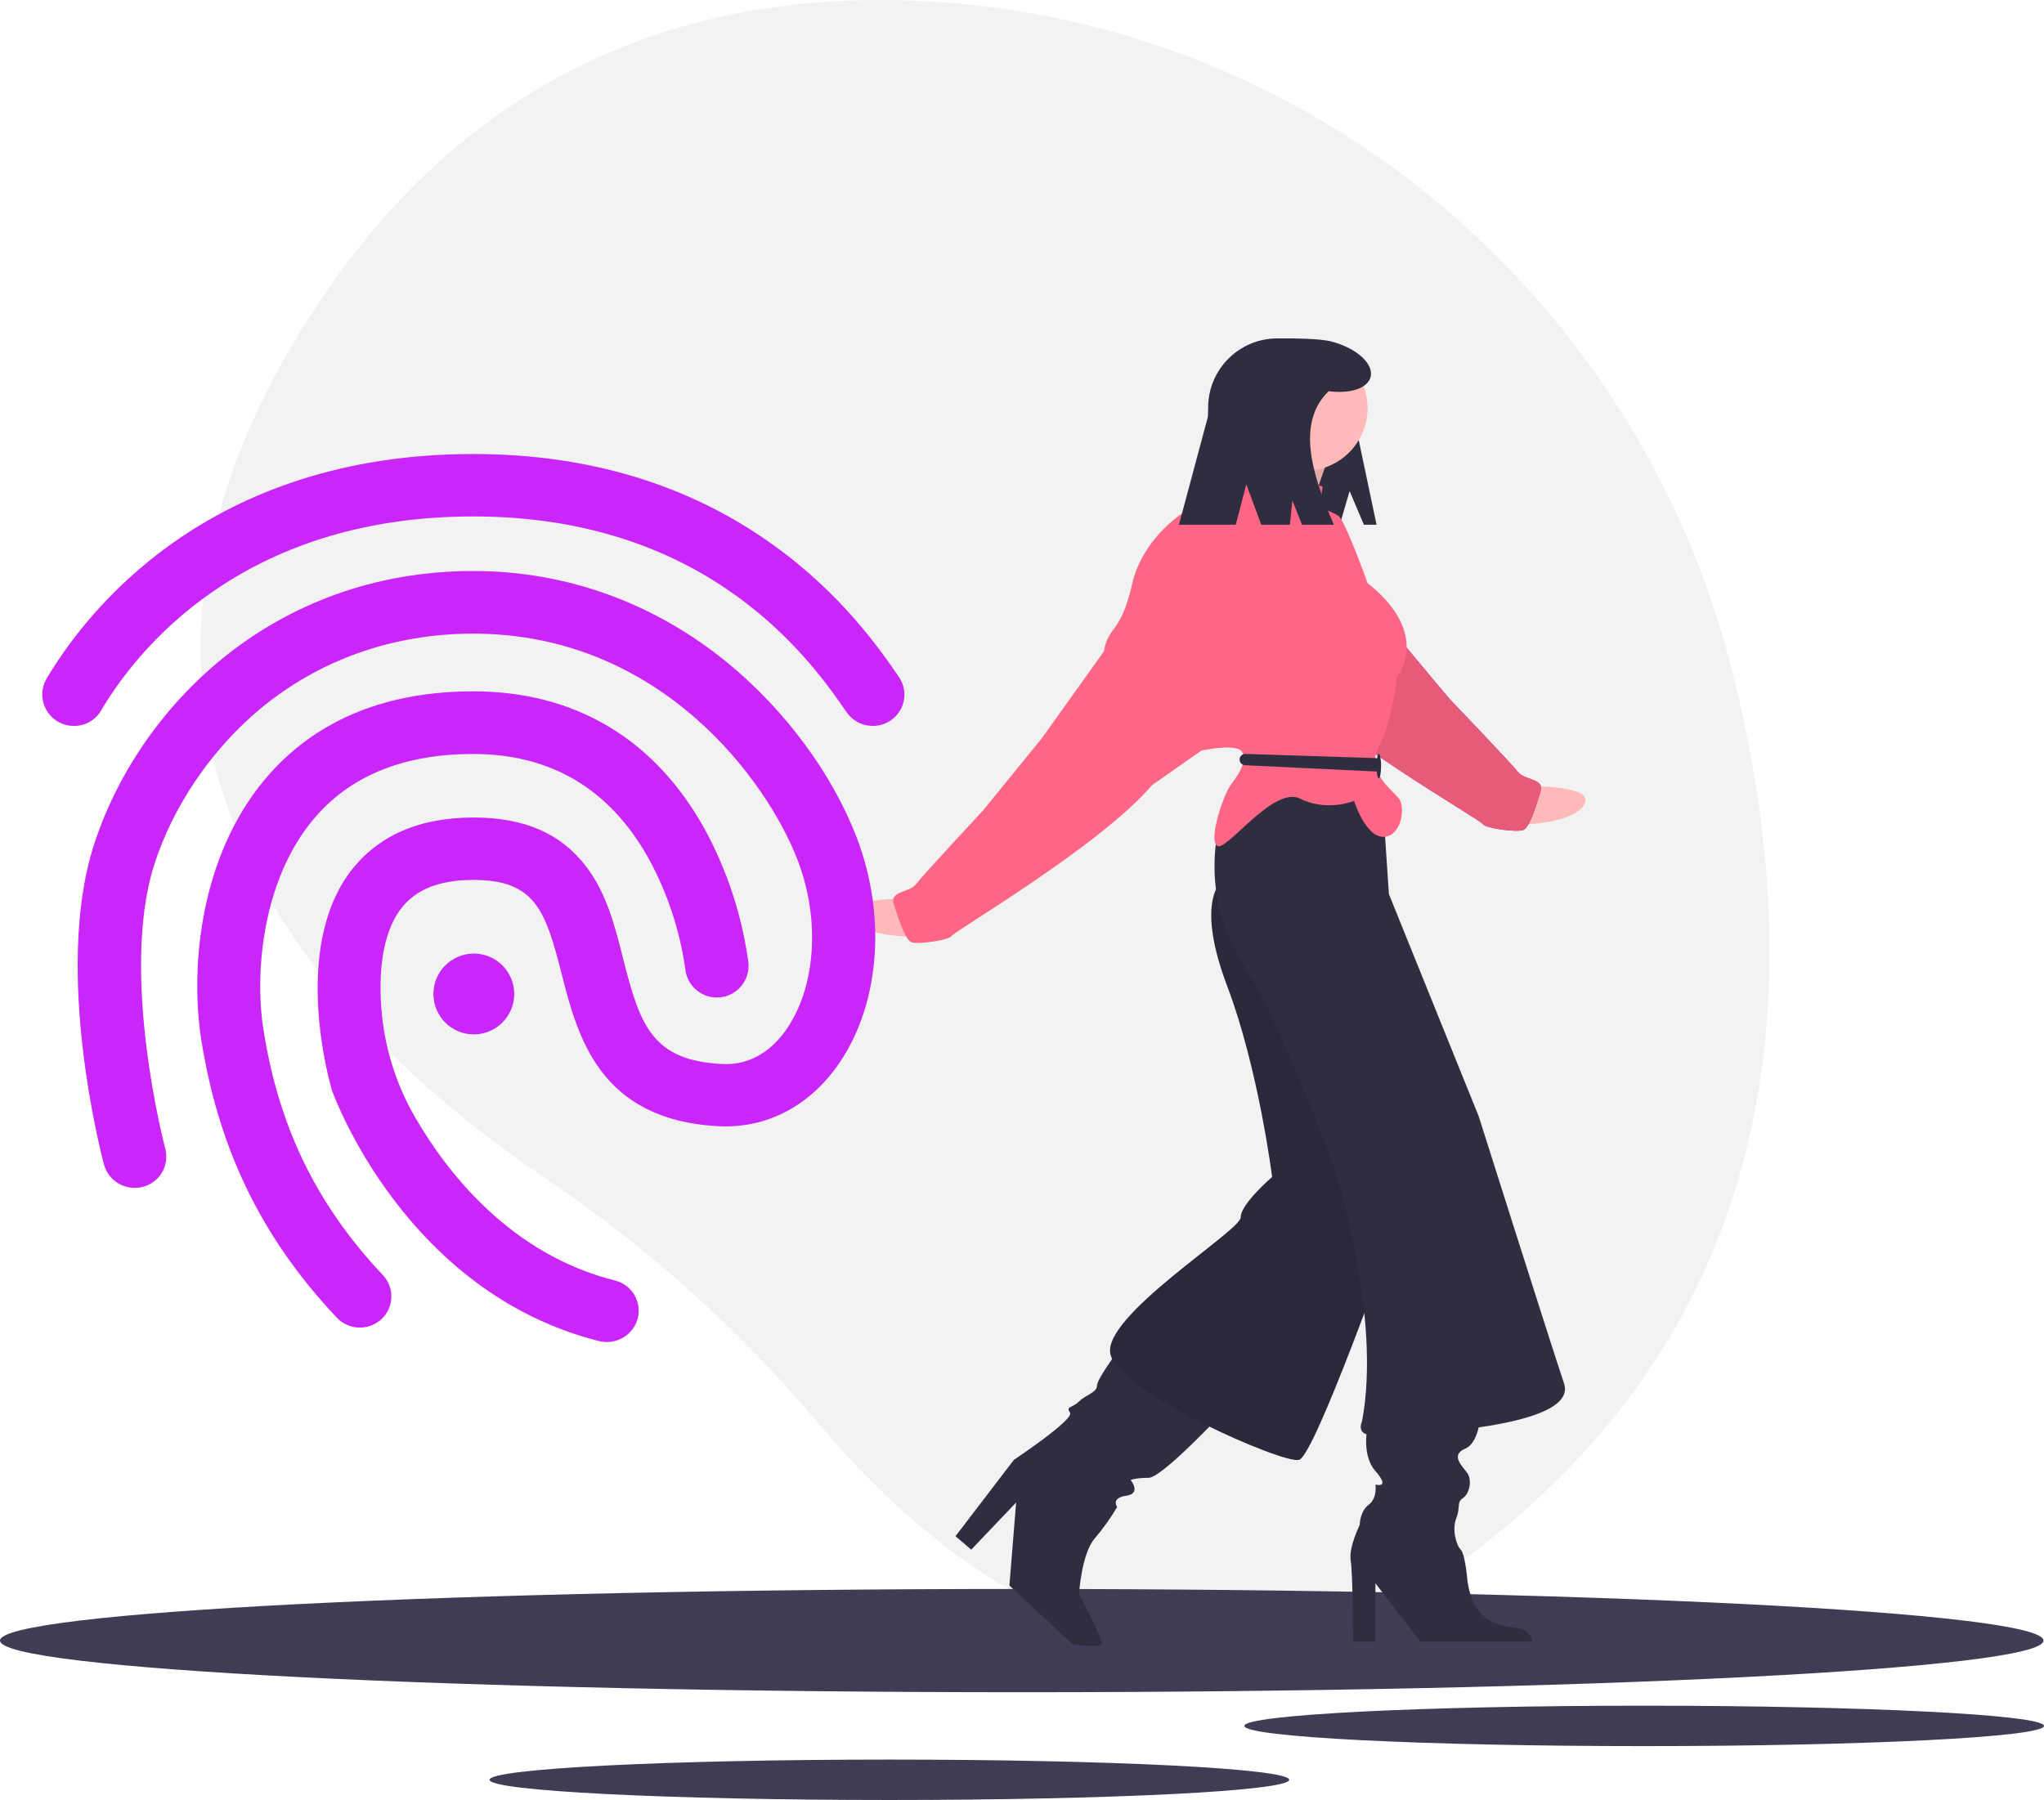
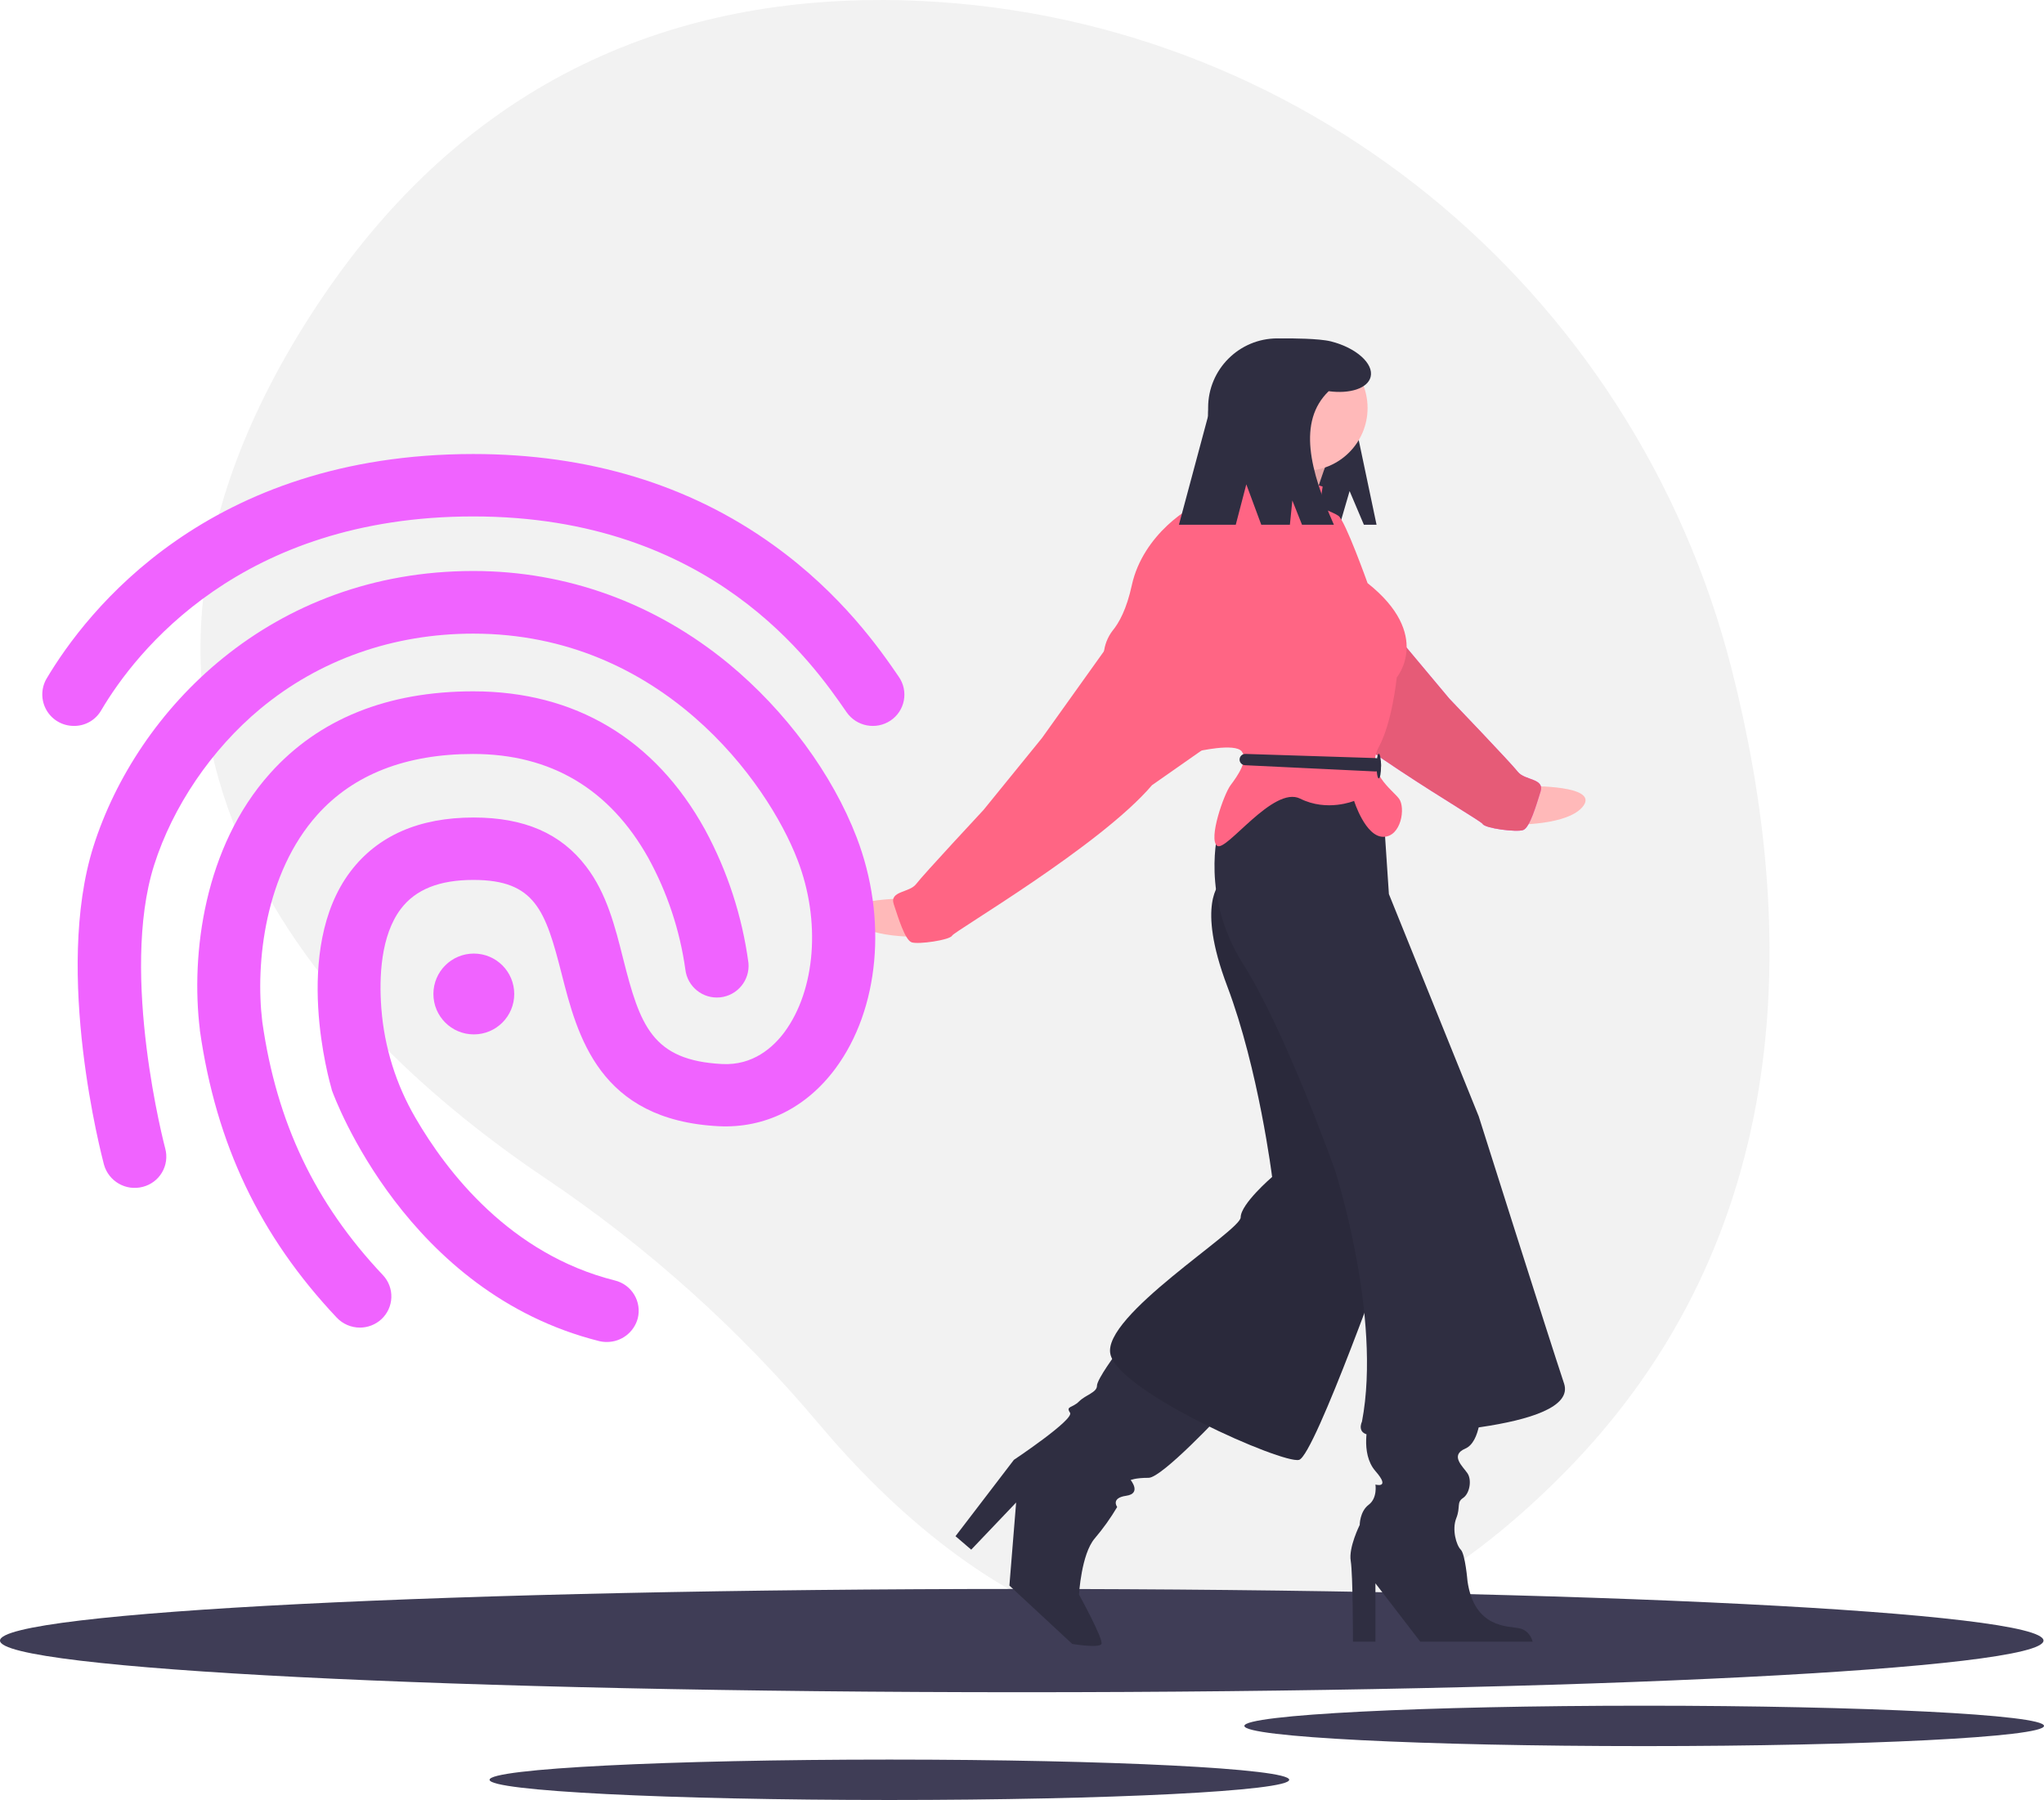
<svg xmlns="http://www.w3.org/2000/svg" id="ad3acef6-40f9-4409-a616-f2253c54cee5" data-name="Layer 1" width="910.225" height="801.723" viewBox="0 0 910.225 801.723">
  <path d="M916.056,347.306C872.769,177.089,723.197,54.217,547.631,49.289,454.815,46.683,357.147,77.466,286.037,185.187c-127.117,192.563,7.812,325.629,101.88,388.86A588.609,588.609,0,0,1,509.58,683.398C573.12,758.798,695.357,852.494,840.935,705.687,946.45,599.281,944.89,460.687,916.056,347.306Z" transform="translate(-144.8873 -49.1386)" fill="#f2f2f2" />
  <ellipse cx="455" cy="730.723" rx="455" ry="23" fill="#3f3d56" />
  <ellipse cx="732.182" cy="768.723" rx="178.043" ry="9" fill="#3f3d56" />
  <ellipse cx="396.056" cy="792.723" rx="178.043" ry="9" fill="#3f3d56" />
  <path d="M826.265,399.304s30.246-.441,23.802,8.654-31.444,8.46-31.444,8.46Z" transform="translate(-144.8873 -49.1386)" fill="#ffb9b9" />
-   <path d="M733.228,287.149l30.61,41.558,26.464,31.617s27.42,28.603,30.478,32.559,12.043,2.825,10.13,8.853-4.766,16.071-7.751,17.115-17.013-.752-18.042-2.737-66.577-39.033-89.968-65.694l-22.262-15.11-.334-25.565Z" transform="translate(-144.8873 -49.1386)" fill="#ca26f9" />
+   <path d="M733.228,287.149l30.61,41.558,26.464,31.617s27.42,28.603,30.478,32.559,12.043,2.825,10.13,8.853-4.766,16.071-7.751,17.115-17.013-.752-18.042-2.737-66.577-39.033-89.968-65.694l-22.262-15.11-.334-25.565Z" transform="translate(-144.8873 -49.1386)" fill="#f063ff" />
  <path d="M733.228,287.149l30.61,41.558,26.464,31.617s27.42,28.603,30.478,32.559,12.043,2.825,10.13,8.853-4.766,16.071-7.751,17.115-17.013-.752-18.042-2.737-66.577-39.033-89.968-65.694l-22.262-15.11-.334-25.565Z" transform="translate(-144.8873 -49.1386)" fill="#ff6584" />
  <path d="M733.228,287.149l30.61,41.558,26.464,31.617s27.42,28.603,30.478,32.559,12.043,2.825,10.13,8.853-4.766,16.071-7.751,17.115-17.013-.752-18.042-2.737-66.577-39.033-89.968-65.694l-22.262-15.11-.334-25.565Z" transform="translate(-144.8873 -49.1386)" opacity="0.1" />
  <path d="M745.887,267.861l6.364,15h5.636l-8-38c0-24.391-11.772-45-36.163-45h-0A30.837,30.837,0,0,0,682.887,230.698v37.268a14.896,14.896,0,0,0,14.896,14.896h43.73Z" transform="translate(-144.8873 -49.1386)" fill="#2f2e41" />
  <path d="M642.387,651.361s-9,12-9,15-5,4-8,7-6,2-4,5-25,21-25,21l-26,34,7,6,20-21-3,37,28,26s12,2,13,0-10-22-10-22,1-18,7-25a102.029,102.029,0,0,0,10-14s-3-4,4-5,2-7,2-7,2-1,8-1,33-29,33-29Z" transform="translate(-144.8873 -49.1386)" fill="#2f2e41" />
  <path d="M754.387,682.361s-4,14,3,22,0,6,0,6,1,6-3,9-4,9-4,9-5,10-4,16,1,36,1,36h10v-26l20,26h50s-1-5-6-6-20,0-23-21c0,0-1-12-3-14s-4-9-2-14,0-7,3-9,4-8,2-11-8-8-1-11,7-18,7-18Z" transform="translate(-144.8873 -49.1386)" fill="#2f2e41" />
  <path d="M688.387,442.361s-11,9,3,46,20,85,20,85-14,12-14,18-62,44-58,61,77,49,84,47,41-98,41-98-13-106-14-107-31-50-31-50l-18-37Z" transform="translate(-144.8873 -49.1386)" fill="#2f2e41" />
  <path d="M688.387,442.361s-11,9,3,46,20,85,20,85-14,12-14,18-62,44-58,61,77,49,84,47,41-98,41-98-13-106-14-107-31-50-31-50l-18-37Z" transform="translate(-144.8873 -49.1386)" opacity="0.1" />
  <path d="M687.387,419.361s-8,29,11,59,41,92,41,92,21,65,12,112c0,0-3,6,5,6s92-2,85-23-38-119-38-119l-40-99-2-30-15-23h-31Z" transform="translate(-144.8873 -49.1386)" fill="#2f2e41" />
  <path d="M547.496,449.361s-30.249,0-23.673,9,31.565,8,31.565,8Z" transform="translate(-144.8873 -49.1386)" fill="#ffb9b9" />
  <path d="M705.887,242.861s2,14-5,16,28,17,28,17,7-24,10-27S705.887,242.861,705.887,242.861Z" transform="translate(-144.8873 -49.1386)" fill="#ffb9b9" />
  <path d="M705.887,242.861s2,14-5,16,28,17,28,17,7-24,10-27S705.887,242.861,705.887,242.861Z" transform="translate(-144.8873 -49.1386)" opacity="0.1" />
  <path d="M733.887,265.861s-31-9-32-12-8,4-11,9-9,11-12,11-25,13-30,36c-2.289,10.529-5.626,16.657-8.571,20.207a19.292,19.292,0,0,0-3.883,10.001.974.974,0,0,1-.546.792c-2,1,42,43,42,43s17-4,20,0-2,11-5,15-10,24-6,27,25-27,37-21,24,1,24,1,5,16,13,16,10-13,7-17-15-12-9-23,8-31,8-31,16-19-13-42c0,0-10-28-13-30s-8-3-8-5S733.887,265.861,733.887,265.861Z" transform="translate(-144.8873 -49.1386)" fill="#ff6584" />
  <path d="M638.887,335.861l-30,42-26,32s-27,29-30,33-12,3-10,9,5,16,8,17,17-1,18-3,66-40,89-67l22.039-15.433-.039-25.567Z" transform="translate(-144.8873 -49.1386)" fill="#ff6584" />
  <path d="M699.479,384.939l57.966,1.85a2.517,2.517,0,0,1,2.442,2.516v.925a2.517,2.517,0,0,1-2.63,2.514l-57.966-2.775a2.517,2.517,0,0,1-2.404-2.514h0A2.517,2.517,0,0,1,699.479,384.939Z" transform="translate(-144.8873 -49.1386)" fill="#2f2e41" />
  <ellipse cx="614" cy="341.223" rx="1" ry="5.5" fill="#2f2e41" />
  <circle cx="581" cy="181.723" r="28" fill="#ffb9b9" />
  <path d="M737.59,201.199c-5.425-1.375-18.289-1.337-20.171-1.337a34.531,34.531,0,0,0-34.531,34.531l-13,48.469h25.304l4.696-18,6.667,18h12.738l1.095-10.817,4.311,10.817H738.887c-10.626-24.044-16.279-45.961-2.318-59.488,9.427,1.284,17.379-1.241,18.674-6.352C756.736,211.132,748.833,204.048,737.59,201.199Z" transform="translate(-144.8873 -49.1386)" fill="#2f2e41" />
  <path d="M736.683,277.722" transform="translate(-144.8873 -49.1386)" fill="#2f2e41" />
-   <path d="M177.787,372.461a14.012,14.012,0,0,1-12.2-21c17.8-30,71.9-100.1,190.1-100.1,51.2,0,96.1,13.6,133.4,40.4,30.7,22,47.9,46.9,56.1,58.9a13.897,13.897,0,0,1-3.7,19.4,14.224,14.224,0,0,1-19.6-3.7c-14.9-21.6-60.1-87.2-166.2-87.2-103.6,0-150.4,60.4-165.7,86.3a13.804,13.804,0,0,1-12.2,7Z" transform="translate(-144.8873 -49.1386)" fill="#ca26f9" />
-   <path d="M415.187,646.861a13.934,13.934,0,0,1-3.5-.4c-85.7-21.5-117.7-108.1-119-111.7l-.2-.8c-.7-2.5-17.9-61.9,8.5-96.7,12.1-15.9,30.5-24,54.8-24,22.6,0,38.9,7.1,50.1,21.8,9.2,12,12.9,26.8,16.5,41.1,7.5,29.7,12.9,45.3,44.1,46.9,13.7.7,22.7-7.4,27.8-14.3,13.8-18.8,16.2-49.5,5.8-76.5-13.4-35-60.8-100.9-144.4-100.9-35.7,0-68.5,11.6-94.8,33.4-21.8,18.1-39.1,43.6-47.4,69.8-15.4,48.8,4.8,125.5,5,126.2a13.871,13.871,0,0,1-10,17,14.202,14.202,0,0,1-17.3-9.9c-.9-3.5-22.5-85.3-4.7-141.7,19.4-61.1,79.2-122.7,169.2-122.7,41.6,0,80.9,14.3,113.7,41.3,25.4,21,46.2,49.2,57,77.4,13.8,36,10.1,76.4-9.4,102.8-13,17.6-31.5,26.8-52,25.8-53.4-2.7-63-40.4-70-67.9-7.2-28.2-11.8-41.8-39.3-41.8-15.1,0-25.7,4.2-32.3,12.9-9,11.9-9.7,30.5-8.7,44q.015.211.031.422a113.927,113.927,0,0,0,15.21,48.702c13.882,23.936,42.041,60.645,88.759,72.376a13.891,13.891,0,0,1,10.2,16.9,14.196,14.196,0,0,1-13.7,10.5Z" transform="translate(-144.8873 -49.1386)" fill="#ca26f9" />
-   <path d="M305.187,640.461a14.238,14.238,0,0,1-10.3-4.4c-34.3-36.4-53.7-77.1-61-128v-.3c-4.1-33.7,1.9-81.4,31.3-114.2,21.7-24.2,52.2-36.5,90.5-36.5,45.3,0,80.9,21.3,103.1,61.5a172.867,172.867,0,0,1,19.4,59.5,14.126,14.126,0,0,1-28.1,2.9,144.754,144.754,0,0,0-16.5-49.7c-17.2-30.7-43.4-46.3-78-46.3-29.9,0-53.3,9.1-69.4,27.1-23.2,25.9-27.7,65.8-24.5,92.2,6.4,45,23.5,80.8,53.7,112.8a13.831,13.831,0,0,1-.7,19.7,14.185,14.185,0,0,1-9.5,3.7Z" transform="translate(-144.8873 -49.1386)" fill="#ca26f9" />
-   <circle cx="211" cy="442.723" r="18" fill="#ca26f9" />
+   <path d="M177.787,372.461a14.012,14.012,0,0,1-12.2-21c17.8-30,71.9-100.1,190.1-100.1,51.2,0,96.1,13.6,133.4,40.4,30.7,22,47.9,46.9,56.1,58.9a13.897,13.897,0,0,1-3.7,19.4,14.224,14.224,0,0,1-19.6-3.7c-14.9-21.6-60.1-87.2-166.2-87.2-103.6,0-150.4,60.4-165.7,86.3a13.804,13.804,0,0,1-12.2,7Z" transform="translate(-144.8873 -49.1386)" fill="#f063ff" />
+   <path d="M415.187,646.861a13.934,13.934,0,0,1-3.5-.4c-85.7-21.5-117.7-108.1-119-111.7l-.2-.8c-.7-2.5-17.9-61.9,8.5-96.7,12.1-15.9,30.5-24,54.8-24,22.6,0,38.9,7.1,50.1,21.8,9.2,12,12.9,26.8,16.5,41.1,7.5,29.7,12.9,45.3,44.1,46.9,13.7.7,22.7-7.4,27.8-14.3,13.8-18.8,16.2-49.5,5.8-76.5-13.4-35-60.8-100.9-144.4-100.9-35.7,0-68.5,11.6-94.8,33.4-21.8,18.1-39.1,43.6-47.4,69.8-15.4,48.8,4.8,125.5,5,126.2a13.871,13.871,0,0,1-10,17,14.202,14.202,0,0,1-17.3-9.9c-.9-3.5-22.5-85.3-4.7-141.7,19.4-61.1,79.2-122.7,169.2-122.7,41.6,0,80.9,14.3,113.7,41.3,25.4,21,46.2,49.2,57,77.4,13.8,36,10.1,76.4-9.4,102.8-13,17.6-31.5,26.8-52,25.8-53.4-2.7-63-40.4-70-67.9-7.2-28.2-11.8-41.8-39.3-41.8-15.1,0-25.7,4.2-32.3,12.9-9,11.9-9.7,30.5-8.7,44q.015.211.031.422a113.927,113.927,0,0,0,15.21,48.702c13.882,23.936,42.041,60.645,88.759,72.376a13.891,13.891,0,0,1,10.2,16.9,14.196,14.196,0,0,1-13.7,10.5Z" transform="translate(-144.8873 -49.1386)" fill="#f063ff" />
+   <path d="M305.187,640.461a14.238,14.238,0,0,1-10.3-4.4c-34.3-36.4-53.7-77.1-61-128v-.3c-4.1-33.7,1.9-81.4,31.3-114.2,21.7-24.2,52.2-36.5,90.5-36.5,45.3,0,80.9,21.3,103.1,61.5a172.867,172.867,0,0,1,19.4,59.5,14.126,14.126,0,0,1-28.1,2.9,144.754,144.754,0,0,0-16.5-49.7c-17.2-30.7-43.4-46.3-78-46.3-29.9,0-53.3,9.1-69.4,27.1-23.2,25.9-27.7,65.8-24.5,92.2,6.4,45,23.5,80.8,53.7,112.8a13.831,13.831,0,0,1-.7,19.7,14.185,14.185,0,0,1-9.5,3.7Z" transform="translate(-144.8873 -49.1386)" fill="#f063ff" />
+   <circle cx="211" cy="442.723" r="18" fill="#f063ff" />
</svg>
